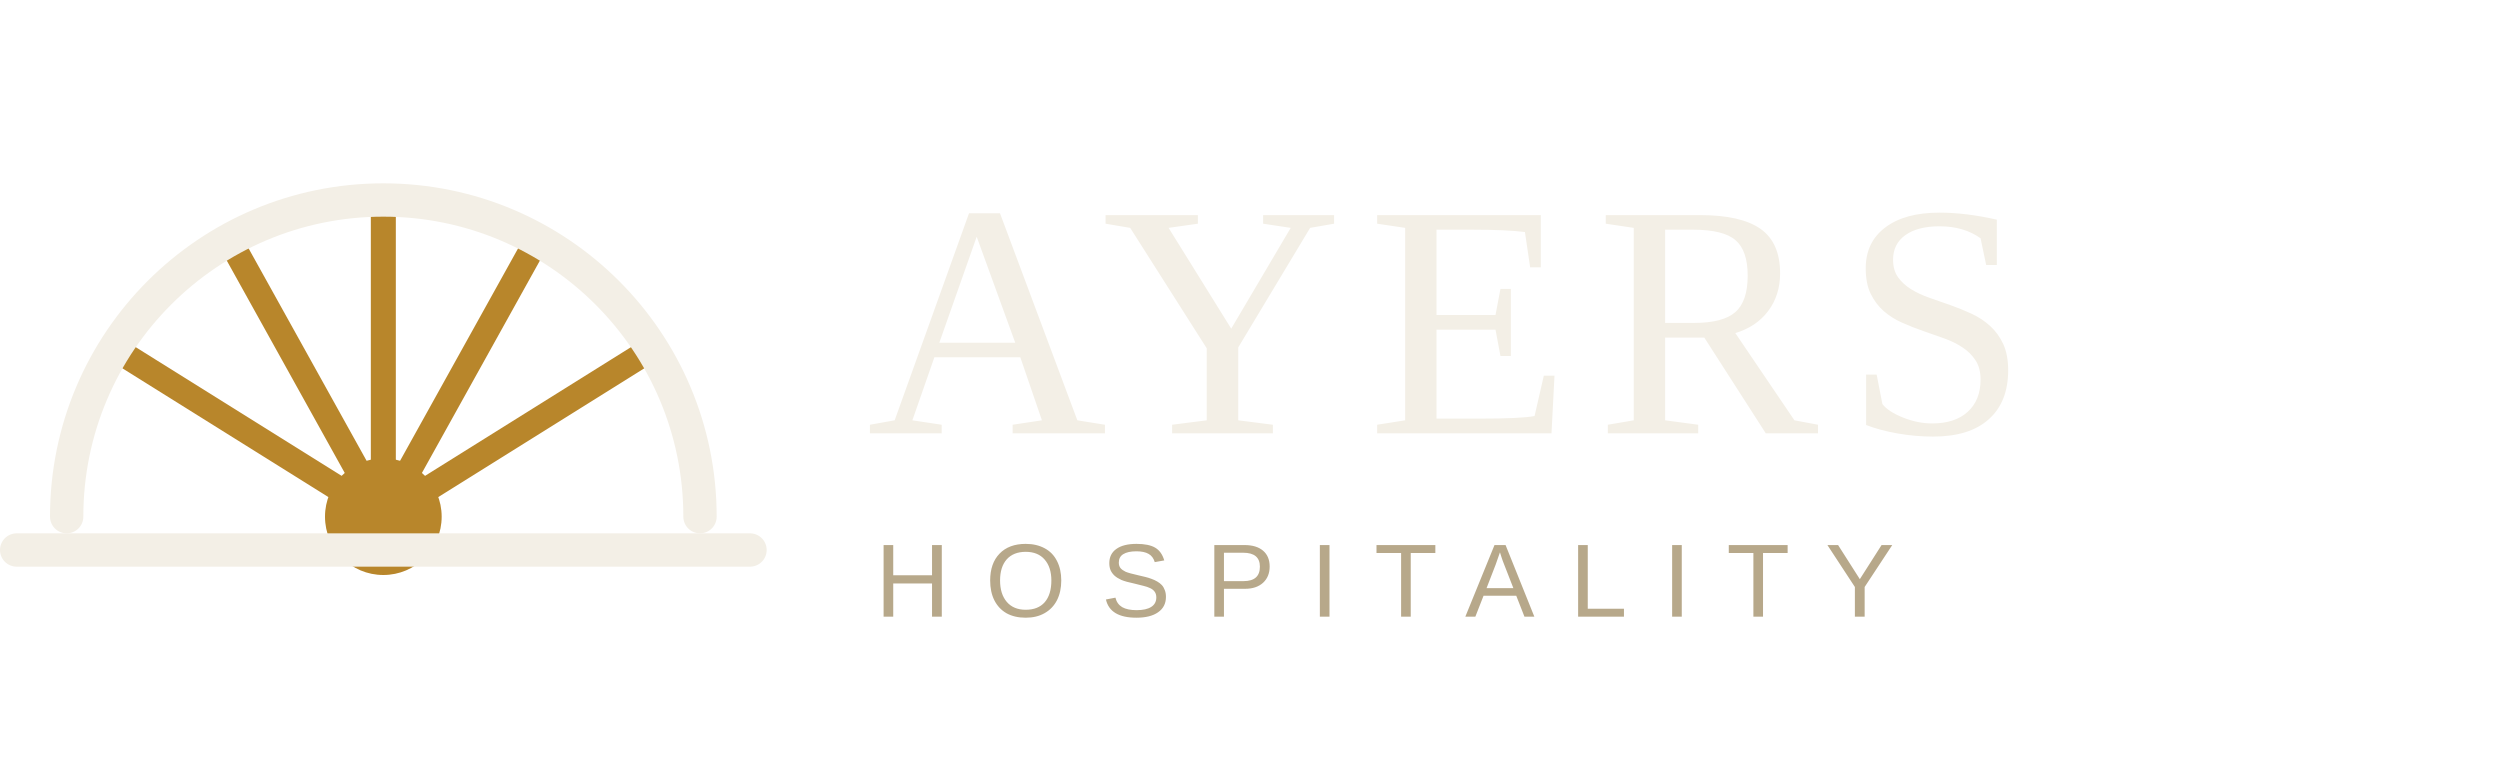
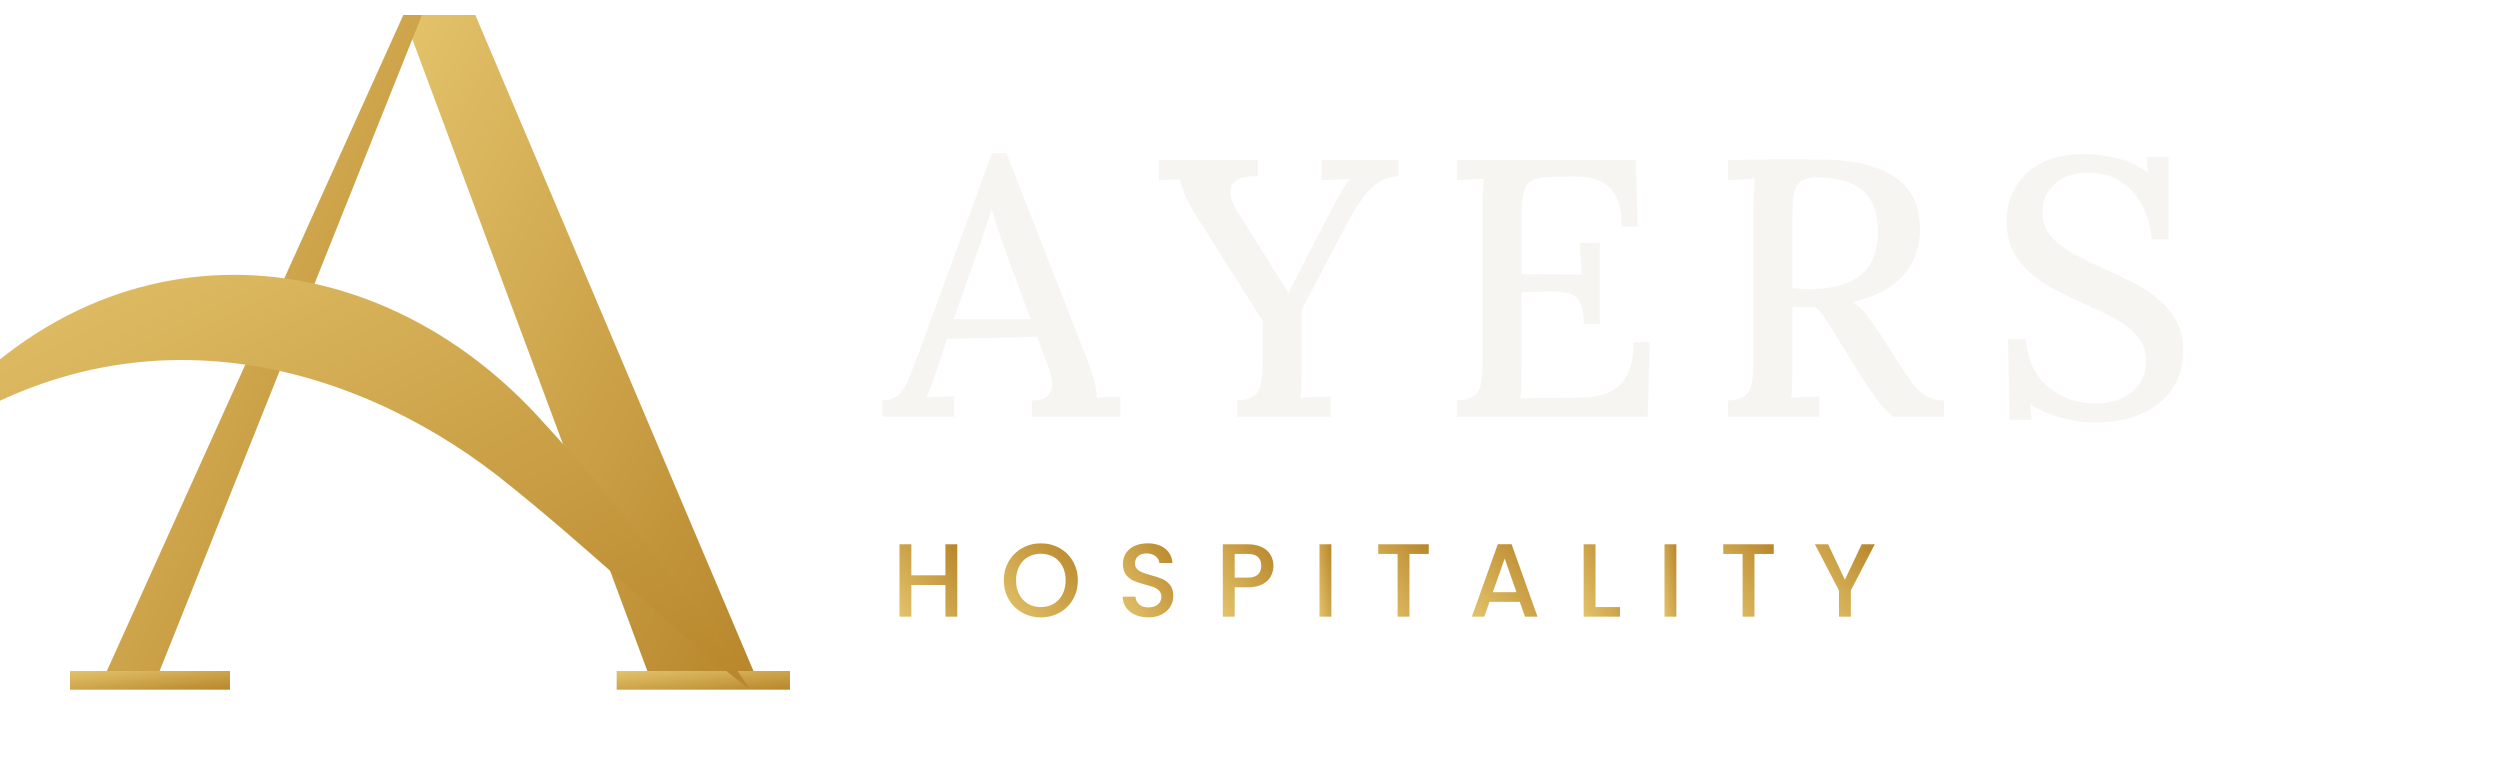
<svg xmlns="http://www.w3.org/2000/svg" viewBox="0 0 300 92" width="300" height="92" role="img" aria-label="Ayers Hospitality">
  <defs>
-     <clipPath id="a">
-       <path d="M8 62 A38 38 0 0 1 84 62 Z" />
-     </clipPath>
+     <linearGradient id="g" x1="0" y1="0" x2="1" y2="1">
+       <stop offset="0" stop-color="#E3C36B" />
+       <stop offset="1" stop-color="#B8862B" />
+     </linearGradient>
  </defs>
-   <g clip-path="url(#a)" stroke="#B8862B" stroke-width="3" stroke-linecap="round">
-     <line x1="46" y1="62" x2="46" y2="20" />
-     <line x1="46" y1="62" x2="26" y2="26" />
-     <line x1="46" y1="62" x2="66" y2="26" />
-     <line x1="46" y1="62" x2="14" y2="42" />
-     <line x1="46" y1="62" x2="78" y2="42" />
+   <g fill="url(#g)">
+     <g transform="translate(50,45) scale(0.16)">
+       <path d="M-10 -270 L 44 -270 L 256 230 L 176 230 Z" />
+       <path d="M-10 -270 L 4 -270 L -196 230 L -236 230 Z" />
+       <path d="M-260 222 L-140 222 L-140 236 L-260 236 Z" />
+       <path d="M150 222 L280 222 L280 236 L150 236 Z" />
+       <path d="M-380 60 C -250 -120, -40 -110, 90 30 C 150 95, 200 160, 250 236 C 190 190, 130 130, 60 75 C -50 -10, -220 -60, -380 60 Z" />
+     </g>
  </g>
-   <circle cx="46" cy="62" r="7" fill="#B8862B" />
-   <path d="M8 62 A38 38 0 0 1 84 62" fill="none" stroke="#F3EFE6" stroke-width="4" stroke-linecap="round" />
-   <line x1="2" y1="66" x2="90" y2="66" stroke="#F3EFE6" stroke-width="4" stroke-linecap="round" />
-   <text x="104" y="52" font-family="Fraunces, Georgia, 'Times New Roman', serif" font-size="40" font-weight="500" letter-spacing="3" fill="#F3EFE6">AYERS</text>
-   <text x="105" y="74" font-family="'Libre Franklin', 'Helvetica Neue', Arial, sans-serif" font-size="12.5" letter-spacing="4.2" fill="#B7A88A">HOSPITALITY</text>
+   <g fill="#F6F5F1">
+     <path transform="translate(106.0,50) scale(0.044,-0.044)" d="M-2.667 0V44.999Q26.667 44.999 43 60.999Q59.333 76.999 70.166 104.333Q81 131.666 94 166.333L296.333 718.667H335.666L555.333 157.666Q562.666 138.666 572.666 106.499Q582.666 74.333 581.999 51.333Q598.999 52.666 615.499 53.499Q631.999 54.333 646.666 54.999V0H404.334V43.999Q439 44.666 450.501 59.166Q462.001 73.666 459.667 95Q457.334 116.333 449.334 136.666L419.334 217.667L173.666 212.334L144.999 125.332Q138.666 104.999 131.832 87.166Q124.999 69.333 117.666 52.333Q136.333 53.666 156.832 54.499Q177.332 55.333 193.333 55.999V0ZM191.999 266H401.667L339 435.001Q327.333 467.667 316.333 500.167Q305.333 532.667 296.333 562.667H294.666Q286.666 538.334 277 508.334Q267.333 478.334 254.333 443.334Z" />
+     <path transform="translate(139.2,50) scale(0.044,-0.044)" d="M211 0V43.999Q244.001 45.666 258.167 58Q272.334 70.333 276.167 94.667Q280 119 280 155L280.667 260.001L103.334 540.334Q82 574.667 69.667 602.001Q57.333 629.334 54.667 647.334Q38.667 646.334 25.0 646.167Q11.333 646.001 -3 645.001V700H267.332V656.001Q226.999 656.667 208.665 644.667Q190.332 632.667 191.999 610.5Q193.666 588.333 212.333 557.667L290.999 432Q298.666 420 308.666 404.167Q318.666 388.333 329.166 371.5Q339.666 354.667 349.333 338.333H351Q360 357 371.333 378.667Q382.666 400.333 395.333 425.666L469.333 567.001Q474.333 577.334 482.333 592.168Q490.333 607.001 499.833 622.501Q509.333 638.001 519 648.334Q501 647.334 479.333 646.667Q457.667 646.001 440.667 645.001V700H650.333V656.001Q605.999 652.334 576.666 623.834Q547.332 595.334 514.332 534.334Q480.999 471 448.999 410.667Q416.999 350.334 386.999 292.334Q386.999 275.667 386.666 251Q386.332 226.333 386.332 201.166Q386.332 175.999 386.332 157.332Q386.332 138.665 386.332 133.999Q386.332 106.999 385.666 85.666Q384.999 64.333 382.999 51.333Q402.666 52.666 425.166 53.499Q447.666 54.333 464.999 54.999V0Z" />
+     <path transform="translate(172.5,50) scale(0.044,-0.044)" d="M398.667 253Q398.667 296.334 386.334 315.334Q374 334.334 349.167 338.5Q324.333 342.667 286.667 341L229.332 338.667V131.332Q229.332 104.332 228.666 83.666Q227.999 62.999 225.999 49.999L398 51.999Q437.334 52.666 468 66.166Q498.667 79.666 516.667 112.833Q534.667 145.999 534.667 203.333H579L573.333 0H53.333V43.999Q86.334 45.666 100.834 57.666Q115.334 69.666 119.167 94Q123 118.333 123 155V570.668Q123 593.001 124.167 613.667Q125.333 634.334 126.333 648.667Q109 647.667 89 646.834Q69 646.001 53.333 645.001V700H540.666L546 518.667H502Q502 576.334 483.667 606.001Q465.334 635.667 435.667 645.834Q406 656.001 371.667 655.001L302.332 653.334Q270.665 652.667 254.999 642.167Q239.332 631.667 234.332 608.5Q229.332 585.333 229.332 545V388.333L393.667 387.666L387.667 474H442.666V253Z" />
+     <path transform="translate(205.0,50) scale(0.044,-0.044)" d="M53.333 0V43.999Q86.334 45.666 100.834 57.666Q115.334 69.666 119.167 94Q123 118.333 123 155V570.668Q123 593.001 124.167 613.667Q125.333 634.334 126.333 648.667Q109 647.667 89 646.834Q69 646.001 53.333 645.001V700Q114.333 701 176.333 701.667Q238.333 702.333 300.666 701.333Q394.666 701 455.999 679.667Q517.332 658.333 547.665 616.333Q577.999 574.334 577.332 510.334Q577.665 470.334 560.832 430.667Q543.999 391.001 504.166 360.001Q464.332 329.001 393.998 312.667Q413.665 300.667 429.832 280Q445.998 259.334 462.998 233.333L523.999 138.666Q542.665 109.333 558.999 88.333Q575.332 67.333 594.999 55.833Q614.666 44.333 642.666 43.999V0H503.667Q478.333 21.667 459.5 47.167Q440.666 72.667 420 105.334L350.666 216.667Q337.666 237.333 323.5 260.334Q309.333 283.334 291.999 299.334Q275.999 298.667 260.666 298.667Q245.332 298.667 229.332 299.334V134.332Q229.332 106.999 228.666 85.666Q227.999 64.333 225.999 51.333Q237.666 52.333 251.332 52.833Q264.999 53.333 278.499 54.166Q291.999 54.999 302.332 54.999V0ZM286.666 348Q341.999 349.333 380.999 365.5Q419.999 381.667 441.166 416.167Q462.333 450.667 462.333 505.667Q462.333 547 450.333 575.167Q438.333 603.333 416.167 620.5Q394 637.667 363.666 645.167Q333.333 652.667 297.666 652.667Q265.999 652.667 251.332 641Q236.665 629.334 232.999 606Q229.332 582.667 229.332 547V350.667Q243.666 349.667 257.332 348.5Q270.999 347.333 286.666 348Z" />
+     <path transform="translate(238.4,50) scale(0.044,-0.044)" d="M450 484Q445 534.667 424 575.834Q403 617 365.833 641.334Q328.667 665.667 273.666 665.334Q217.999 665.334 185.166 634Q152.333 602.667 152.333 558.667Q152.333 520.333 174.166 493.666Q196 467 233.666 446Q271.333 425 318.333 404Q356.333 387.666 394.999 368Q433.666 348.333 465.666 322.5Q497.666 296.666 516.999 261.5Q536.333 226.333 536.333 178Q536.333 121.667 507.333 77.667Q478.333 33.667 424.499 8.833Q370.666 -16 295 -16Q251.666 -16 204.166 -3.167Q156.666 9.667 118.333 34.333L122.666 -8.333H62.333L58.333 211.666H106.333Q114.333 125 168.499 80.499Q222.666 35.999 298.666 35.999Q336.666 35.999 367.667 49.999Q398.667 63.999 416.667 89.833Q434.667 115.666 434.667 150.667Q434.667 192.334 410.5 220Q386.333 247.667 348.833 267.667Q311.333 287.667 270 306.001Q228.667 324.001 190.167 344.167Q151.667 364.334 121 390.334Q90.334 416.334 72.334 451.5Q54.334 486.667 54.334 535Q54.334 562.667 64.334 593.833Q74.334 625 98.333 652.833Q122.333 680.667 163.667 698.333Q205 716 267.666 716Q306.333 716 353.833 705Q401.333 694 440 666L436 708.333H495.999V484Z" />
+   </g>
+   <g fill="url(#g)">
+     <path transform="translate(107.0,74) scale(0.0125,-0.0125)" d="M630 695V0H516V304H189V0H75V695H189V397H516V695Z" />
+     <path transform="translate(120.0,74) scale(0.0125,-0.0125)" d="M37 349Q37 451 84.5 532.0Q132 613 213.5 658.5Q295 704 392 704Q490 704 571.5 658.5Q653 613 700.0 532.0Q747 451 747 349Q747 247 700.0 165.5Q653 84 571.5 38.5Q490 -7 392 -7Q295 -7 213.5 38.5Q132 84 84.5 165.5Q37 247 37 349ZM630 349Q630 426 599.5 484.0Q569 542 515.0 573.0Q461 604 392 604Q323 604 269.0 573.0Q215 542 184.5 484.0Q154 426 154 349Q154 272 184.5 213.5Q215 155 269.0 123.5Q323 92 392 92Q461 92 515.0 123.5Q569 155 599.5 213.5Q630 272 630 349Z" />
+     <path transform="translate(134.0,74) scale(0.0125,-0.0125)" d="M58 192H180Q184 147 215.5 118.0Q247 89 304 89Q363 89 396.0 117.5Q429 146 429 191Q429 226 408.5 248.0Q388 270 357.5 282.0Q327 294 273 308Q205 326 162.5 344.5Q120 363 90.0 402.0Q60 441 60 506Q60 566 90.0 611.0Q120 656 174.0 680.0Q228 704 299 704Q400 704 464.5 653.5Q529 603 536 515H410Q407 553 374.0 580.0Q341 607 287 607Q238 607 207.0 582.0Q176 557 176 510Q176 478 195.5 457.5Q215 437 245.0 425.0Q275 413 327 399Q396 380 439.5 361.0Q483 342 513.5 302.5Q544 263 544 197Q544 144 515.5 97.0Q487 50 432.5 21.5Q378 -7 304 -7Q234 -7 178.0 17.5Q122 42 90.0 87.0Q58 132 58 192Z" />
+     <path transform="translate(145.8,74) scale(0.0125,-0.0125)" d="M315 282H189V0H75V695H315Q395 695 450.5 667.5Q506 640 533.5 593.0Q561 546 561 488Q561 435 536.0 388.0Q511 341 456.0 311.5Q401 282 315 282ZM444 488Q444 602 315 602H189V375H315Q380 375 412.0 404.5Q444 434 444 488Z" />
+     <path transform="translate(157.4,74) scale(0.0125,-0.0125)" d="M189 695V0H75V695Z" />
+     <path transform="translate(164.9,74) scale(0.0125,-0.0125)" d="M524 695V602H339V0H225V602H39V695Z" />
+     <path transform="translate(176.2,74) scale(0.0125,-0.0125)" d="M494 142H203L153 0H34L283 696H415L664 0H544ZM462 235 349 558 235 235Z" />
+     <path transform="translate(189.1,74) scale(0.0125,-0.0125)" d="M189 92H424V0H75V695H189Z" />
+     <path transform="translate(198.8,74) scale(0.0125,-0.0125)" d="M189 695V0H75V695Z" />
+     <path transform="translate(206.3,74) scale(0.0125,-0.0125)" d="M524 695V602H339V0H225V602H39V695Z" />
+     <path transform="translate(217.6,74) scale(0.0125,-0.0125)" d="M590 695 360 252V0H246V252L15 695H142L303 354L464 695Z" />
+   </g>
</svg>
